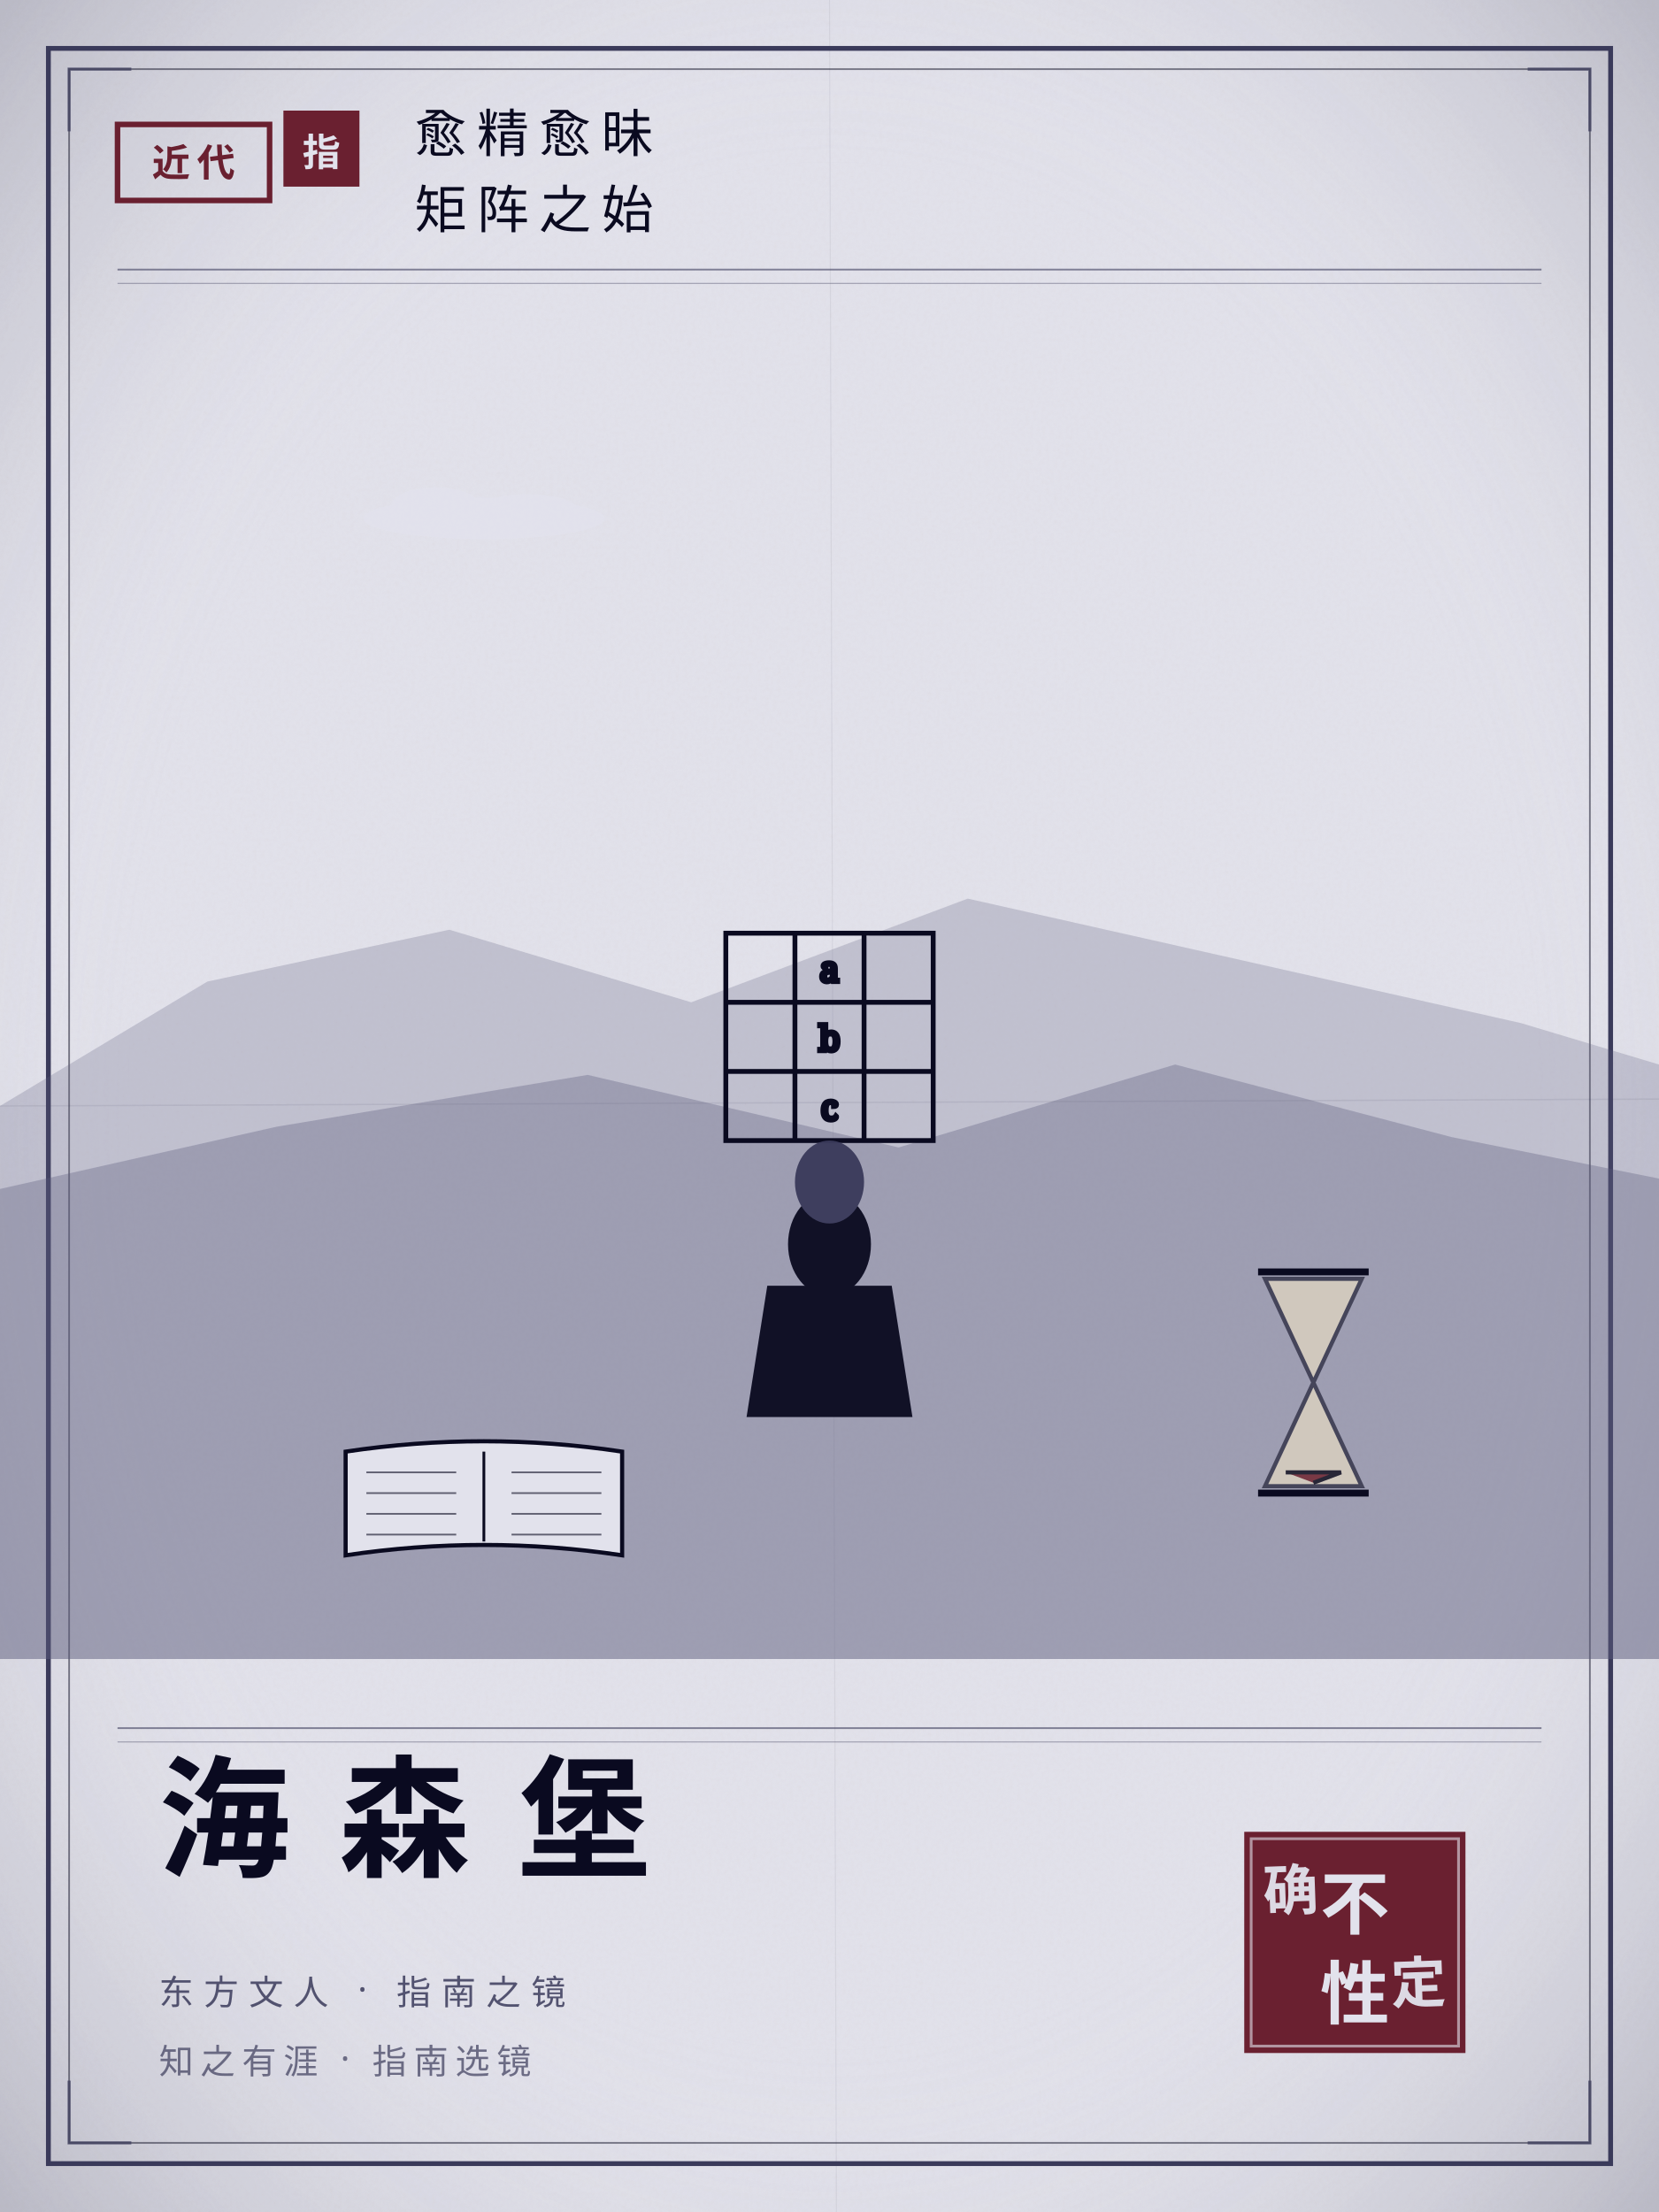
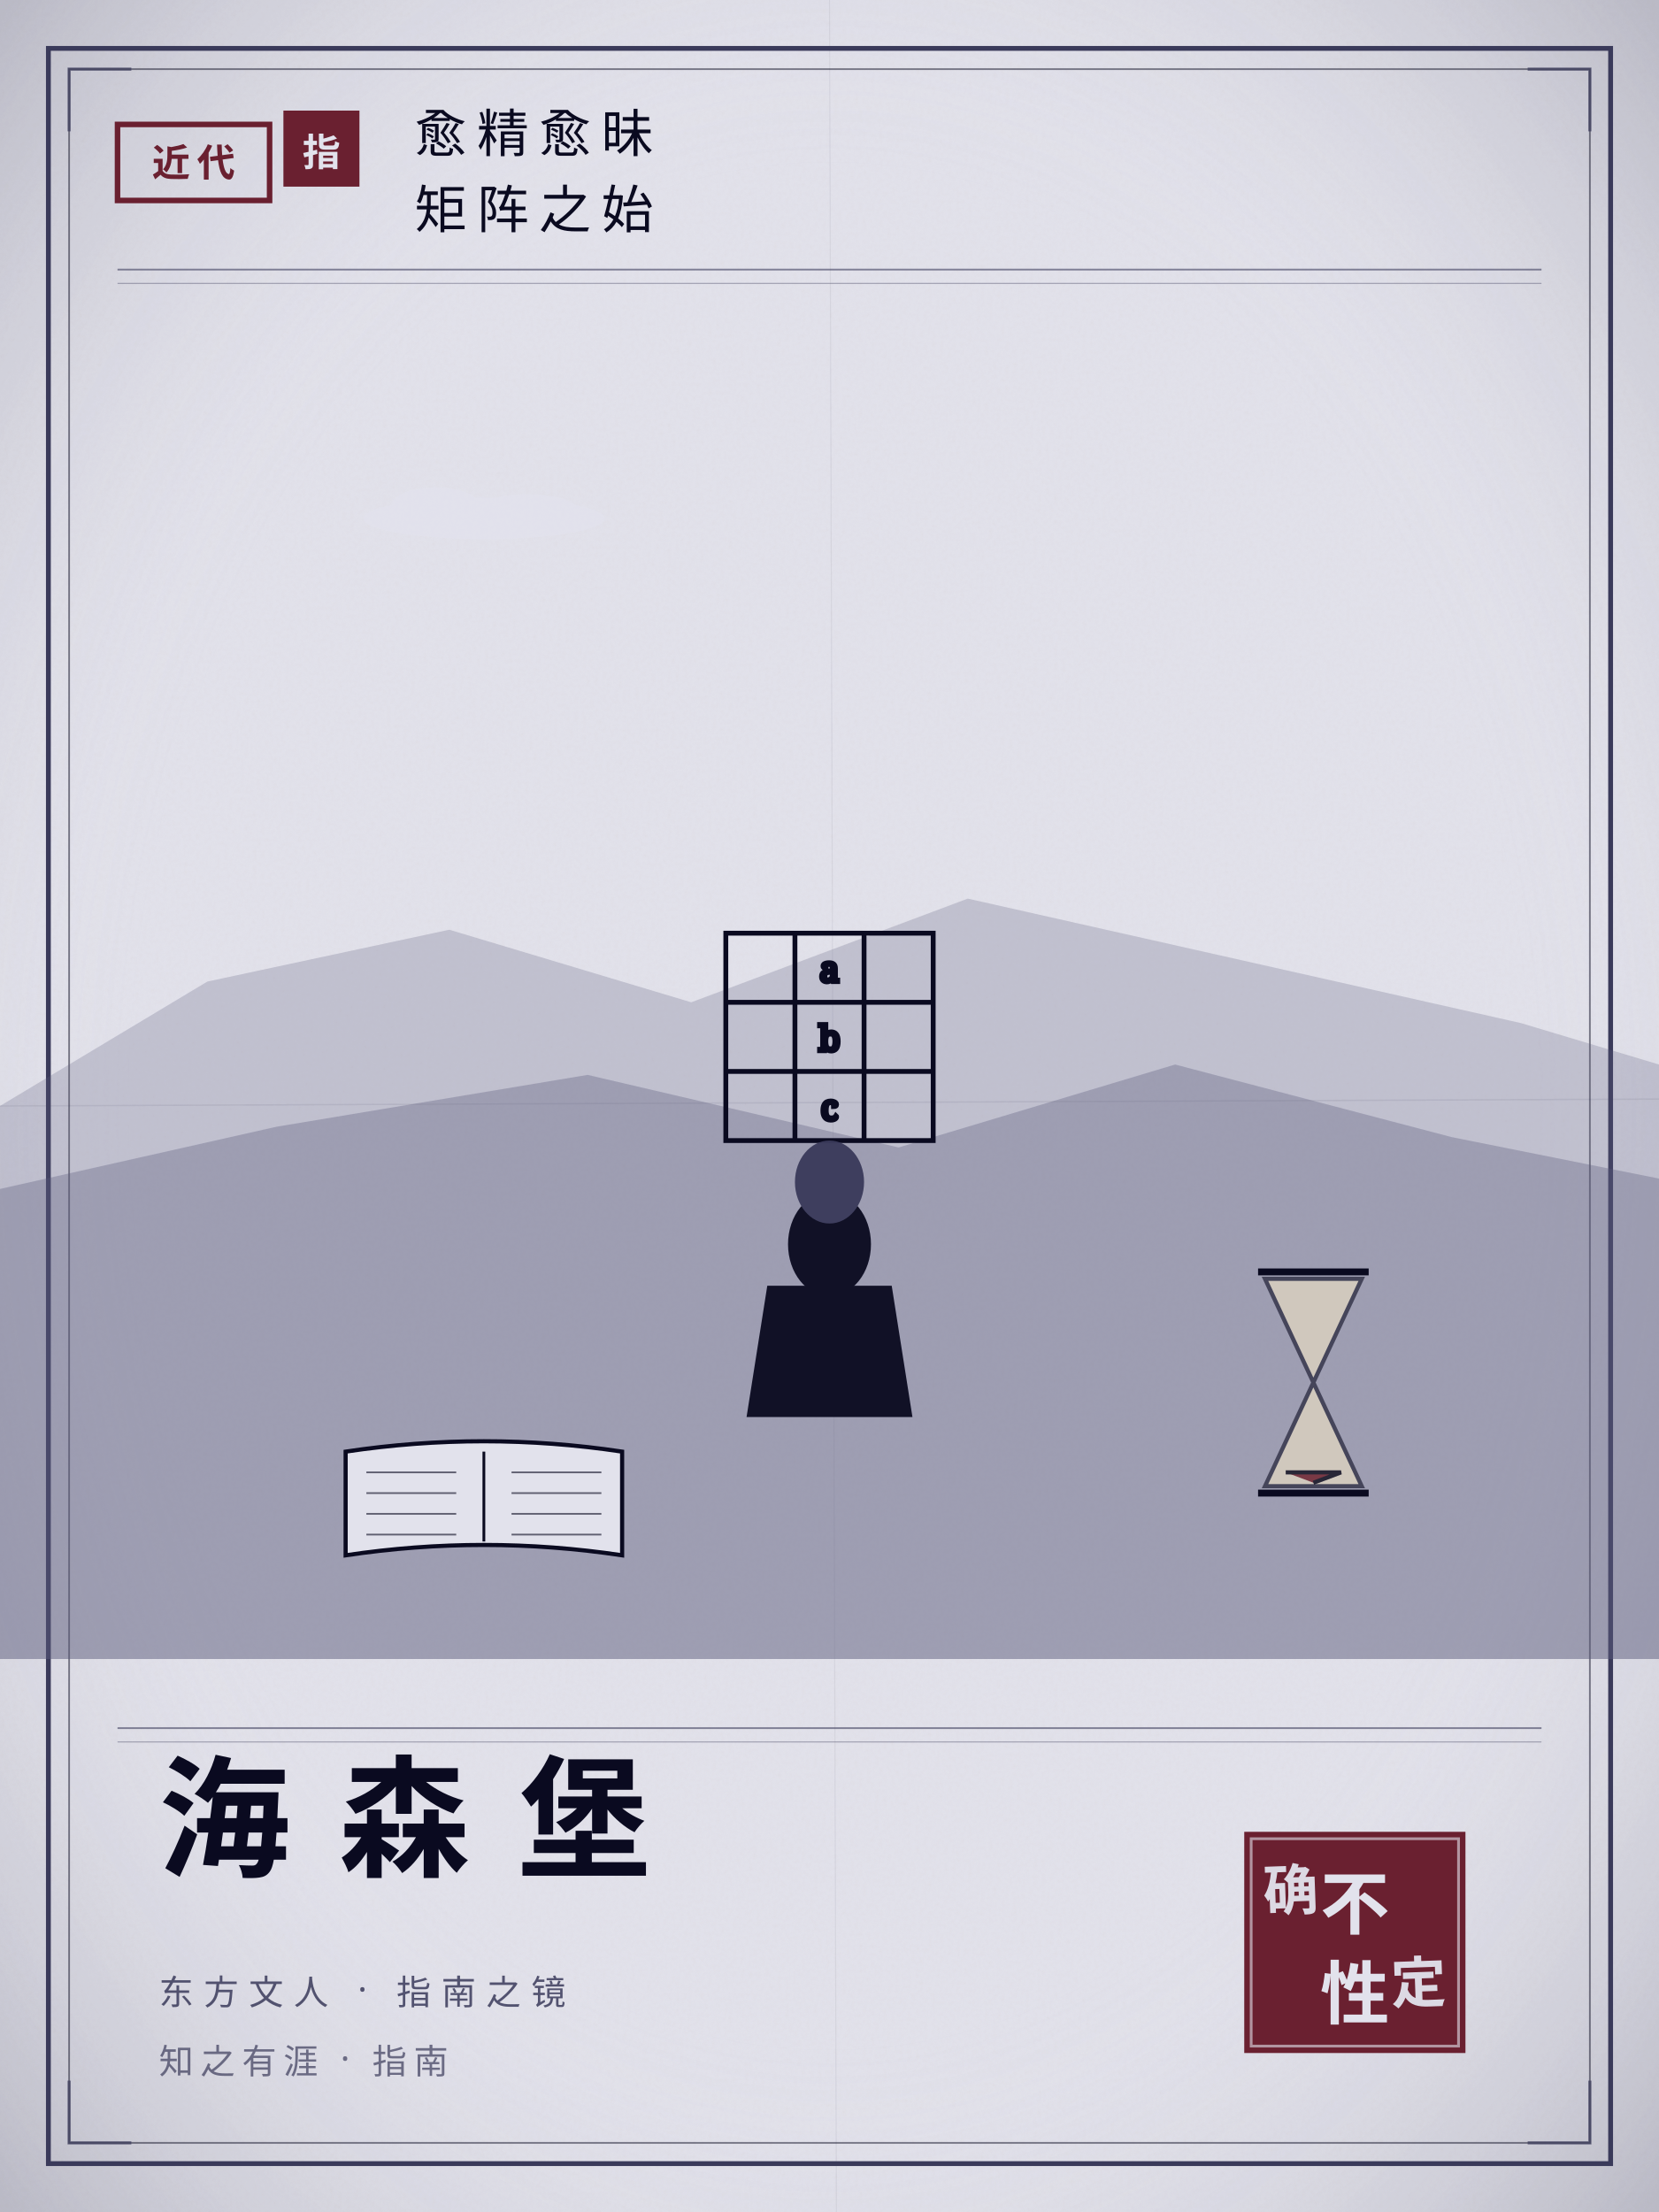
<svg xmlns="http://www.w3.org/2000/svg" viewBox="0 0 480 640" width="480" height="640" preserveAspectRatio="xMidYMid meet">
  <defs>
    <filter id="ink-106" x="-10%" y="-10%" width="120%" height="120%">
      <feTurbulence type="fractalNoise" baseFrequency="0.022" numOctaves="2" seed="106" result="noise" />
      <feDisplacementMap in="SourceGraphic" in2="noise" scale="2.4" />
    </filter>
    <filter id="ink-strong-106" x="-10%" y="-10%" width="120%" height="120%">
      <feTurbulence type="fractalNoise" baseFrequency="0.045" numOctaves="3" seed="113" result="noise" />
      <feDisplacementMap in="SourceGraphic" in2="noise" scale="3.6" />
    </filter>
    <filter id="wash-106" x="-20%" y="-20%" width="140%" height="140%">
      <feTurbulence type="fractalNoise" baseFrequency="0.018" numOctaves="2" seed="109" result="t" />
      <feDisplacementMap in="SourceGraphic" in2="t" scale="6" />
      <feGaussianBlur stdDeviation="0.6" />
    </filter>
    <filter id="haze-106">
      <feGaussianBlur stdDeviation="2.4" />
    </filter>
    <filter id="paper-106" x="0%" y="0%" width="100%" height="100%">
      <feTurbulence type="fractalNoise" baseFrequency="0.85" numOctaves="2" seed="117" result="grain" />
      <feColorMatrix in="grain" type="matrix" values="0 0 0 0 0.45                 0 0 0 0 0.35                 0 0 0 0 0.20                 0 0 0 0.10 0" />
    </filter>
  </defs>
  <rect x="0" y="0" width="480" height="640" fill="#e2e2ec" />
  <rect x="0" y="0" width="480" height="640" fill="#e2e2ec" filter="url(#paper-106)" opacity="0.55" />
  <radialGradient id="vignette-106" cx="50%" cy="50%" r="70%">
    <stop offset="60%" stop-color="#e2e2ec" stop-opacity="0" />
    <stop offset="100%" stop-color="#0a0a20" stop-opacity="0.18" />
  </radialGradient>
  <rect x="0" y="0" width="480" height="640" fill="url(#vignette-106)" />
  <path d="M 0 320 L 480 318" stroke="#0a0a20" stroke-width="0.4" opacity="0.08" />
  <path d="M 240 0 L 242 640" stroke="#0a0a20" stroke-width="0.3" opacity="0.06" />
  <rect x="14" y="14" width="452" height="612" fill="none" stroke="#3a3a5a" stroke-width="1.4" />
  <rect x="20" y="20" width="440" height="600" fill="none" stroke="#0a0a20" stroke-width="0.5" opacity="0.5" />
  <g stroke="#3a3a5a" stroke-width="0.9" fill="none" opacity="0.7">
    <path d="M 20 38 L 20 20 L 38 20" />
    <path d="M 442 20 L 460 20 L 460 38" />
    <path d="M 460 602 L 460 620 L 442 620" />
    <path d="M 38 620 L 20 620 L 20 602" />
  </g>
  <g>
    <g transform="translate(34 36)">
      <rect x="0" y="0" width="44" height="22" fill="none" stroke="#6a2030" stroke-width="1.6" />
      <text x="22" y="15" text-anchor="middle" font-family="STKaiti, KaiTi, serif" font-size="11" fill="#6a2030" letter-spacing="2" font-weight="600">近代</text>
    </g>
    <g transform="translate(82 32)">
      <rect x="0" y="0" width="22" height="22" fill="#6a2030" />
      <text x="11" y="16" text-anchor="middle" font-family="serif" font-size="11" fill="#e2e2ec" font-weight="700">指</text>
    </g>
    <g transform="translate(120 44)">
      <text font-family="STKaiti, KaiTi, serif" font-size="15" fill="#0a0a20" letter-spacing="3" font-weight="500">
        <tspan x="0" dy="0">愈精愈昧</tspan>
        <tspan x="0" dy="22">矩阵之始</tspan>
      </text>
    </g>
    <line x1="34" y1="78" x2="446" y2="78" stroke="#3a3a5a" stroke-width="0.5" opacity="0.6" />
    <line x1="34" y1="82" x2="446" y2="82" stroke="#3a3a5a" stroke-width="0.3" opacity="0.4" />
  </g>
  <g>
    <g filter="url(#haze-50)" opacity="0.7">
      <path d="M 0 320 L 60 284 L 130 269 L 200 290 L 280 260 L 360 278 L 440 296 L 480 308 L 480 480 L 0 480 Z" fill="#5a5a7a" opacity="0.35" />
      <path d="M 0 344 L 80 326 L 170 311 L 260 332 L 340 308 L 420 329 L 480 341 L 480 480 L 0 480 Z" fill="#5a5a7a" opacity="0.55" />
    </g>
    <g fill="#e2e2ec" opacity="0.85">
      <ellipse cx="140" cy="150" rx="35" ry="6" />
      <ellipse cx="126" cy="146" rx="12.6" ry="5" />
      <ellipse cx="152.6" cy="147" rx="14" ry="4" />
    </g>
    <g stroke="#0a0a20" stroke-width="1.2" fill="none">
      <path d="M 366 370 L 394 370 L 380 400 L 366 430 L 394 430 Z" fill="#f1e4c4" opacity="0.6" />
      <line x1="364" y1="368" x2="396" y2="368" stroke-width="2" />
      <line x1="364" y1="432" x2="396" y2="432" stroke-width="2" />
      <path d="M 372 426 L 388 426 L 380 429" fill="#6a2030" opacity="0.85" />
    </g>
    <g>
      <path d="M 100 420 Q 140 414 180 420 L 180 450 Q 140 444 100 450 Z" fill="#e2e2ec" stroke="#0a0a20" stroke-width="1.2" />
      <line x1="140" y1="420" x2="140" y2="446" stroke="#0a0a20" stroke-width="0.8" />
      <line x1="106" y1="426" x2="132" y2="426" stroke="#0a0a20" stroke-width="0.5" opacity="0.6" />
      <line x1="106" y1="432" x2="132" y2="432" stroke="#0a0a20" stroke-width="0.5" opacity="0.6" />
      <line x1="106" y1="438" x2="132" y2="438" stroke="#0a0a20" stroke-width="0.5" opacity="0.6" />
      <line x1="106" y1="444" x2="132" y2="444" stroke="#0a0a20" stroke-width="0.5" opacity="0.6" />
      <line x1="148" y1="426" x2="174" y2="426" stroke="#0a0a20" stroke-width="0.5" opacity="0.6" />
      <line x1="148" y1="432" x2="174" y2="432" stroke="#0a0a20" stroke-width="0.5" opacity="0.6" />
      <line x1="148" y1="438" x2="174" y2="438" stroke="#0a0a20" stroke-width="0.5" opacity="0.6" />
      <line x1="148" y1="444" x2="174" y2="444" stroke="#0a0a20" stroke-width="0.5" opacity="0.6" />
    </g>
    <g transform="translate(240 300)" fill="none" stroke="#0a0a20" stroke-width="1.4">
      <rect x="-30" y="-30" width="60" height="60" />
      <line x1="-30" y1="-10" x2="30" y2="-10" />
      <line x1="-30" y1="10" x2="30" y2="10" />
      <line x1="-10" y1="-30" x2="-10" y2="30" />
      <line x1="10" y1="-30" x2="10" y2="30" />
      <text x="0" y="-16" text-anchor="middle" font-family="serif" font-size="10" fill="#6a2030">a</text>
      <text x="0" y="4" text-anchor="middle" font-family="serif" font-size="10" fill="#6a2030">b</text>
      <text x="0" y="24" text-anchor="middle" font-family="serif" font-size="10" fill="#6a2030">c</text>
    </g>
    <g transform="translate(240 360)" fill="#0a0a20" opacity="0.95">
      <ellipse cx="0" cy="0" rx="12" ry="15" />
      <path d="M -18 12 L -24 50 L 24 50 L 18 12 Z" />
      <ellipse cx="0" cy="-18" rx="10" ry="12" fill="#3a3a5a" />
    </g>
  </g>
  <g>
    <line x1="34" y1="500" x2="446" y2="500" stroke="#3a3a5a" stroke-width="0.5" opacity="0.6" />
    <line x1="34" y1="504" x2="446" y2="504" stroke="#3a3a5a" stroke-width="0.3" opacity="0.4" />
    <g transform="translate(46 540)">
      <text font-family="STKaiti, KaiTi, serif" font-size="38" fill="#0a0a20" letter-spacing="14" font-weight="700">海森堡</text>
      <text x="0" y="40" font-family="STKaiti, KaiTi, serif" font-size="10" fill="#3a3a5a" letter-spacing="3" opacity="0.85">东方文人 · 指南之镜</text>
    </g>
    <g transform="translate(360 530)">
      <rect x="0" y="0" width="64" height="64" fill="#6a2030" filter="url(#ink-40)" />
      <rect x="2" y="2" width="60" height="60" fill="none" stroke="#e2e2ec" stroke-width="0.8" opacity="0.6" />
      <text x="32" y="28" text-anchor="middle" font-family="serif" font-size="20" fill="#e2e2ec" font-weight="900">不</text>
      <text x="32" y="54" text-anchor="middle" font-family="serif" font-size="20" fill="#e2e2ec" font-weight="900">性</text>
      <g transform="rotate(-2 32 32)" opacity="0.95">
        <text x="14" y="22" text-anchor="middle" font-family="serif" font-size="16" fill="#e2e2ec" font-weight="900">确</text>
        <text x="50" y="50" text-anchor="middle" font-family="serif" font-size="16" fill="#e2e2ec" font-weight="900">定</text>
      </g>
    </g>
  </g>
  <g transform="translate(46 600)">
-     <text font-family="STKaiti, KaiTi, serif" font-size="10" fill="#3a3a5a" letter-spacing="2" opacity="0.7">知之有涯 · 指南选镜</text>
+     <text font-family="STKaiti, KaiTi, serif" font-size="10" fill="#3a3a5a" letter-spacing="2" opacity="0.7">知之有涯 · 指南</text>
  </g>
</svg>
